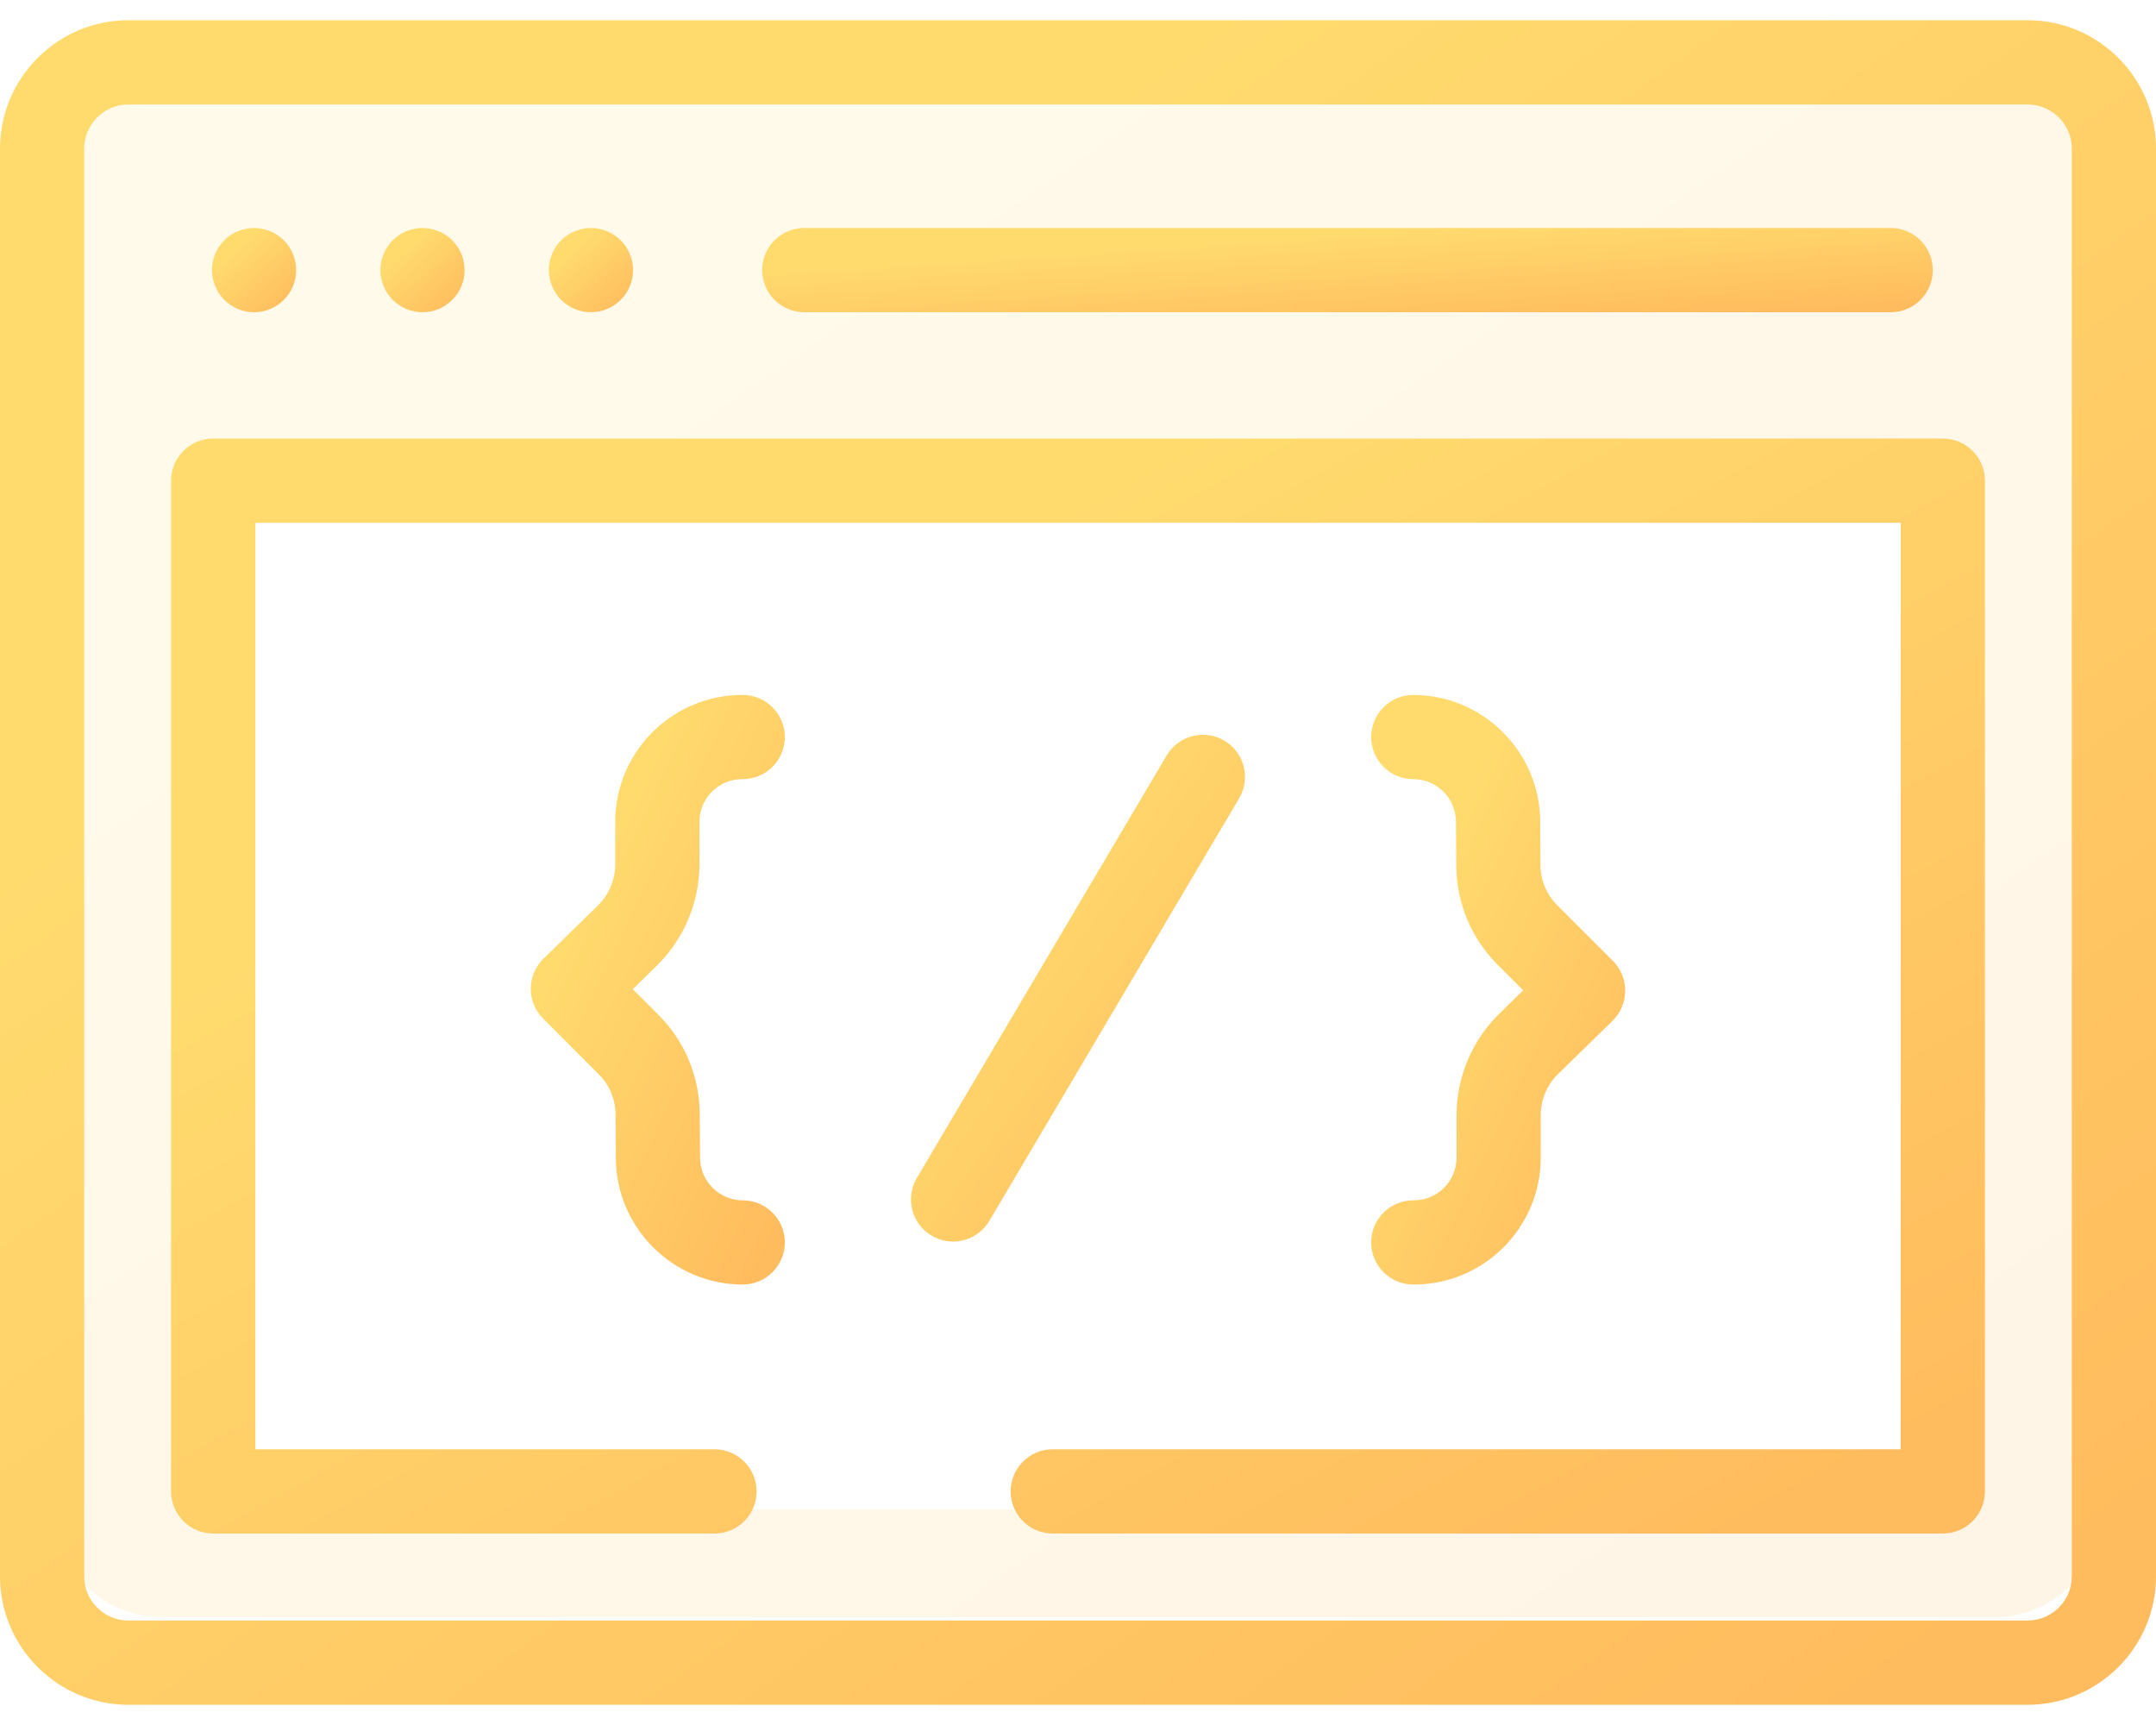
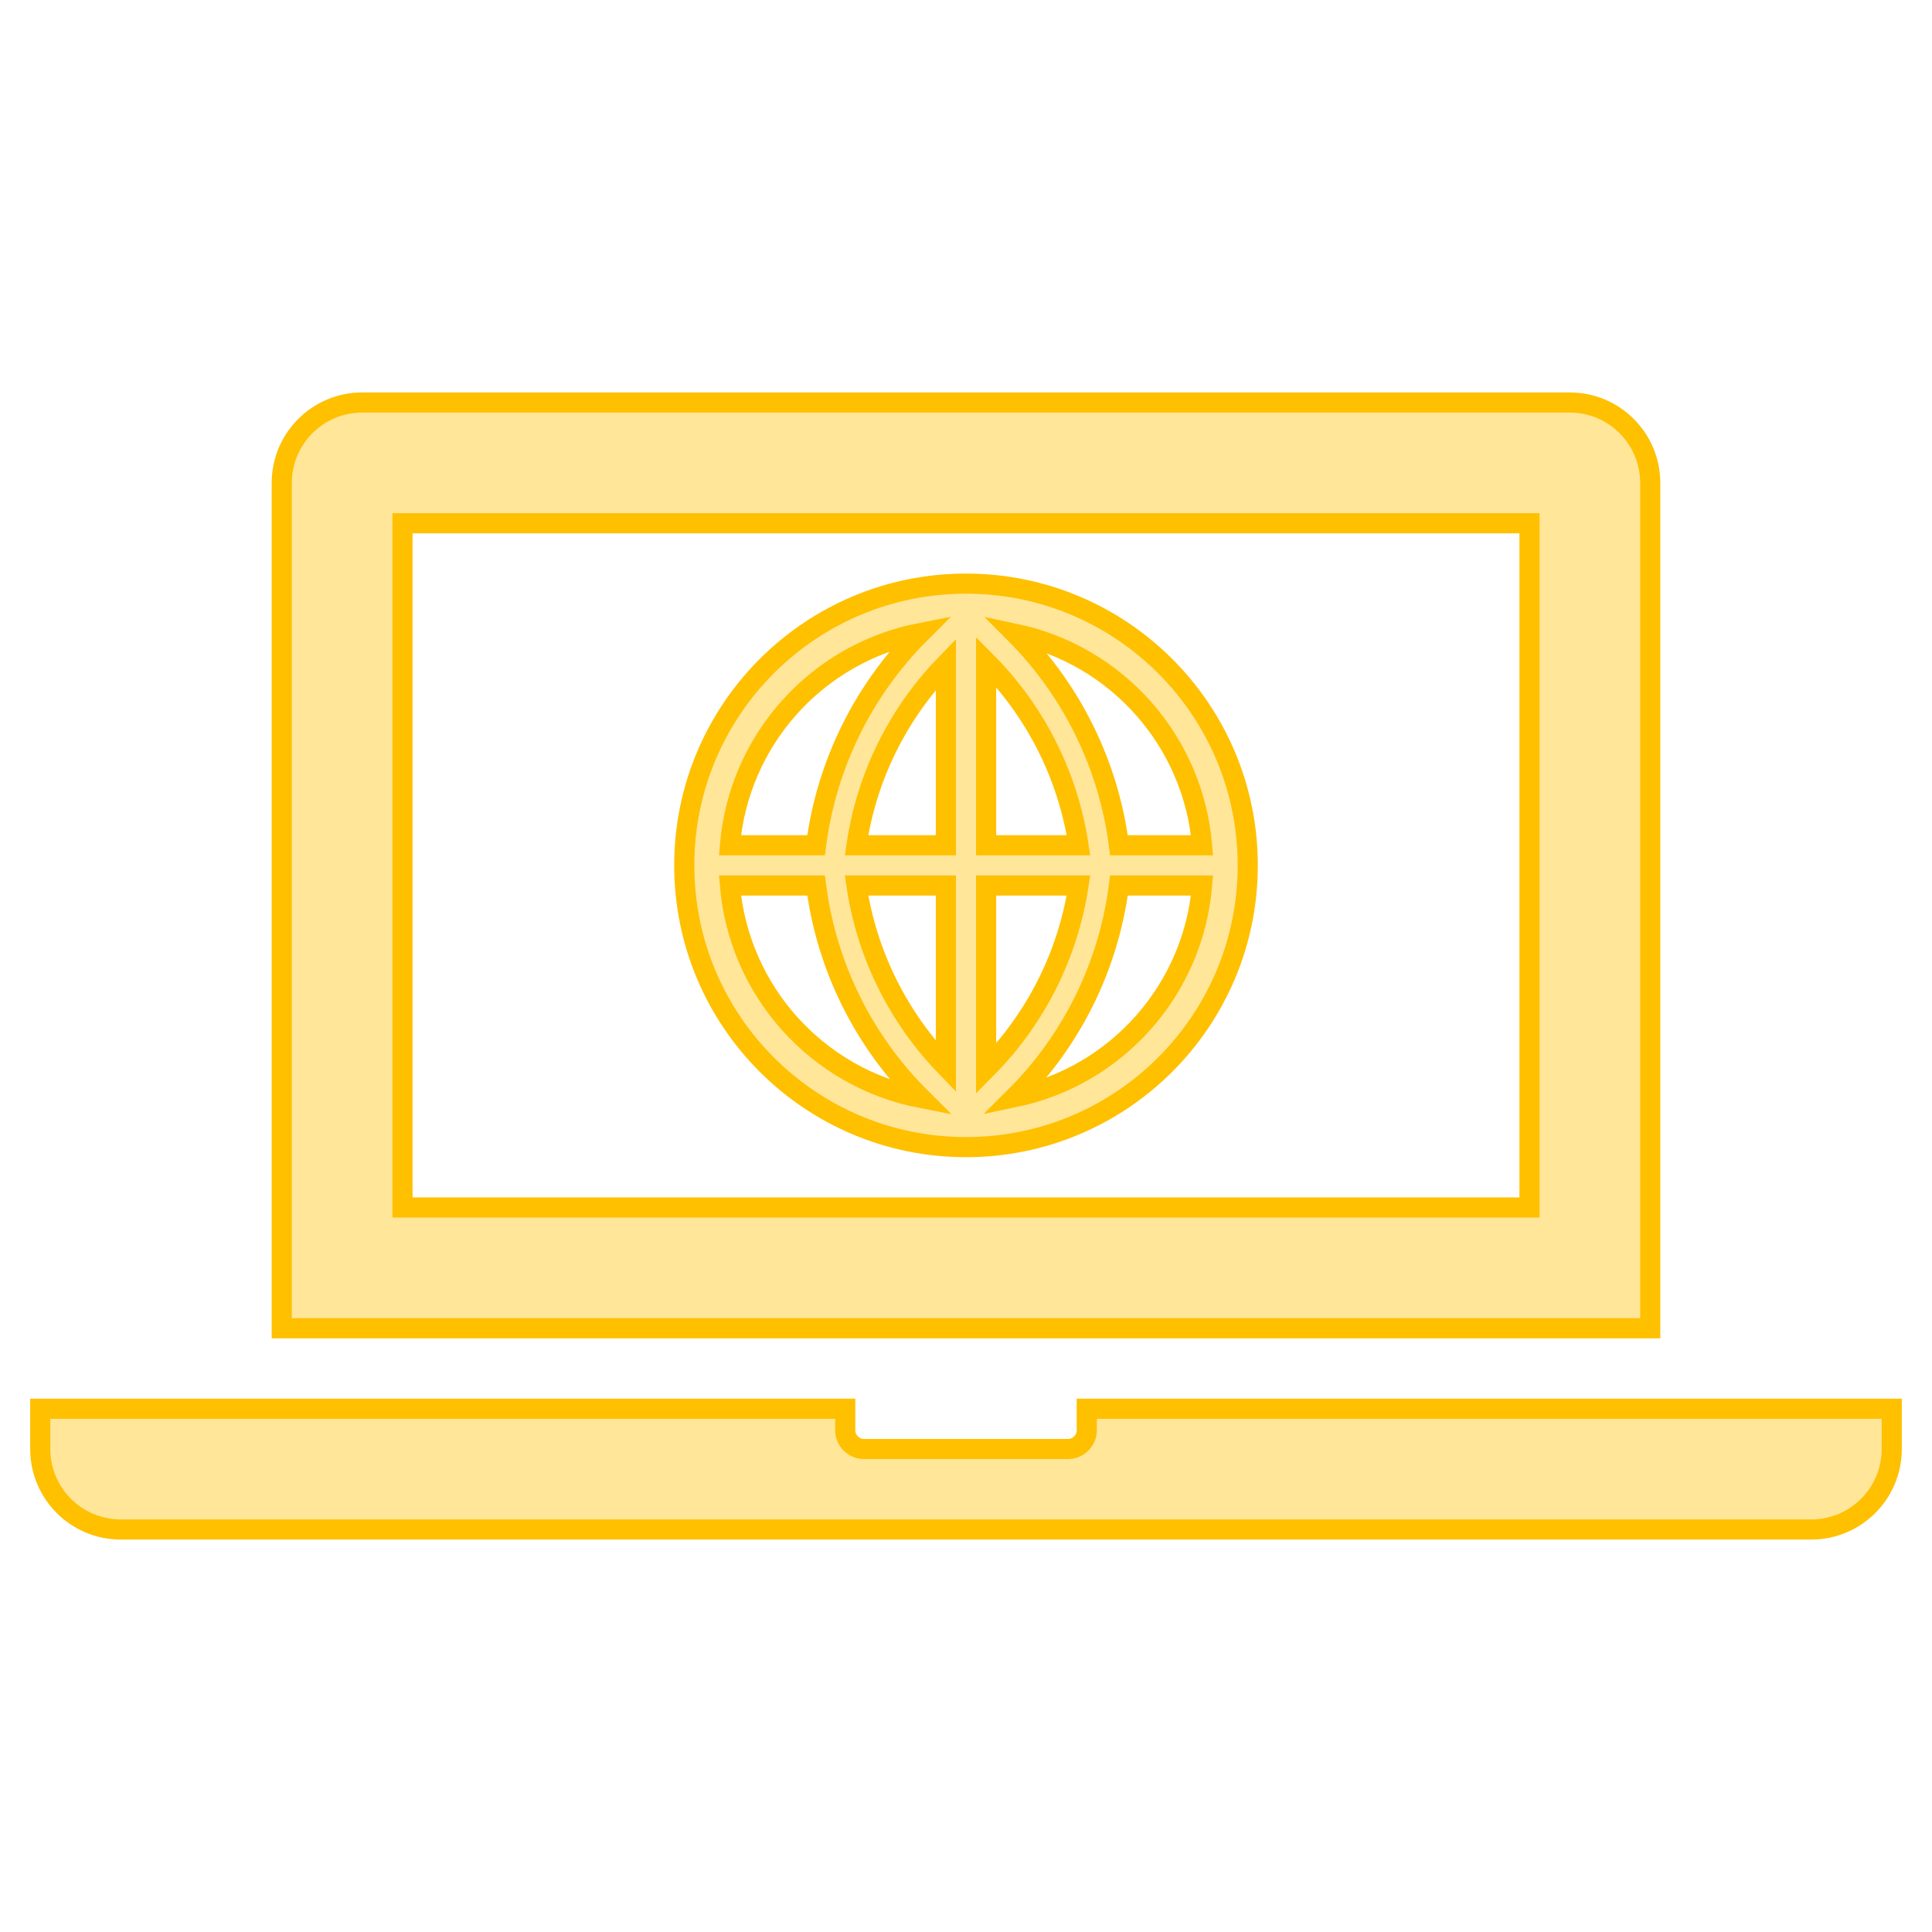
- <svg xmlns="http://www.w3.org/2000/svg" width="40" height="32" viewBox="0 0 40 32" fill="none">
-   <path opacity="0.15" fill-rule="evenodd" clip-rule="evenodd" d="M3 1C1.895 1 1 1.895 1 3V28C1 29.105 1.895 30 3 30H37C38.105 30 39 29.105 39 28V3C39 1.895 38.105 1 37 1H3ZM36 9H4V28H36V9Z" fill="url(#paint0_linear)" />
-   <path d="M37.617 0.375H2.383C1.069 0.375 0 1.444 0 2.758V29.242C0 30.556 1.069 31.625 2.383 31.625H37.617C38.931 31.625 40 30.556 40 29.242V2.758C40 1.444 38.931 0.375 37.617 0.375ZM38.438 29.242C38.438 29.695 38.069 30.062 37.617 30.062H2.383C1.931 30.062 1.562 29.695 1.562 29.242V2.758C1.562 2.306 1.931 1.938 2.383 1.938H37.617C38.069 1.938 38.438 2.306 38.438 2.758V29.242Z" fill="url(#paint1_linear)" />
-   <path d="M14.922 5.792H35.078C35.51 5.792 35.859 5.442 35.859 5.01C35.859 4.579 35.51 4.229 35.078 4.229H14.922C14.49 4.229 14.141 4.579 14.141 5.01C14.141 5.442 14.49 5.792 14.922 5.792Z" fill="url(#paint2_linear)" />
-   <path d="M3.992 5.309C4.012 5.356 4.036 5.402 4.064 5.444C4.092 5.487 4.125 5.527 4.161 5.562C4.306 5.709 4.508 5.792 4.713 5.792C4.765 5.792 4.816 5.787 4.866 5.777C4.916 5.767 4.966 5.752 5.013 5.732C5.06 5.713 5.105 5.688 5.147 5.66C5.19 5.631 5.23 5.598 5.266 5.563C5.302 5.527 5.334 5.487 5.363 5.444C5.392 5.402 5.416 5.356 5.435 5.309C5.455 5.262 5.47 5.213 5.48 5.163C5.49 5.113 5.494 5.061 5.494 5.01C5.494 4.959 5.49 4.908 5.48 4.858C5.47 4.808 5.455 4.759 5.435 4.712C5.416 4.664 5.392 4.619 5.363 4.577C5.334 4.534 5.302 4.494 5.266 4.458C5.23 4.422 5.19 4.389 5.147 4.361C5.105 4.333 5.06 4.309 5.013 4.289C4.966 4.27 4.916 4.255 4.866 4.245C4.766 4.224 4.662 4.224 4.561 4.245C4.511 4.255 4.462 4.27 4.415 4.289C4.367 4.309 4.322 4.333 4.28 4.361C4.237 4.389 4.197 4.422 4.161 4.458C4.125 4.494 4.092 4.534 4.064 4.577C4.036 4.619 4.012 4.664 3.992 4.712C3.973 4.759 3.958 4.808 3.948 4.858C3.937 4.908 3.932 4.959 3.932 5.01C3.932 5.061 3.937 5.113 3.948 5.163C3.958 5.213 3.973 5.262 3.992 5.309Z" fill="url(#paint3_linear)" />
-   <path d="M7.117 5.309C7.137 5.356 7.161 5.402 7.189 5.444C7.217 5.487 7.25 5.527 7.286 5.562C7.431 5.709 7.633 5.792 7.838 5.792C7.89 5.792 7.941 5.787 7.991 5.777C8.041 5.767 8.091 5.752 8.138 5.732C8.185 5.713 8.23 5.688 8.272 5.66C8.315 5.631 8.355 5.598 8.391 5.563C8.427 5.527 8.459 5.487 8.488 5.444C8.517 5.402 8.541 5.356 8.56 5.309C8.58 5.262 8.595 5.213 8.605 5.163C8.615 5.113 8.619 5.061 8.619 5.01C8.619 4.959 8.615 4.908 8.605 4.858C8.595 4.808 8.58 4.759 8.56 4.712C8.541 4.664 8.517 4.619 8.488 4.577C8.459 4.534 8.427 4.494 8.391 4.458C8.355 4.422 8.315 4.389 8.272 4.361C8.23 4.333 8.185 4.309 8.138 4.289C8.091 4.27 8.041 4.255 7.991 4.245C7.891 4.224 7.787 4.224 7.686 4.245C7.636 4.255 7.587 4.27 7.54 4.289C7.492 4.309 7.447 4.333 7.405 4.361C7.362 4.389 7.322 4.422 7.286 4.458C7.25 4.494 7.217 4.534 7.189 4.577C7.161 4.619 7.137 4.664 7.117 4.712C7.098 4.759 7.083 4.808 7.073 4.858C7.062 4.908 7.057 4.959 7.057 5.01C7.057 5.061 7.062 5.113 7.073 5.163C7.083 5.213 7.098 5.262 7.117 5.309Z" fill="url(#paint4_linear)" />
-   <path d="M10.242 5.309C10.262 5.356 10.286 5.402 10.314 5.444C10.342 5.487 10.375 5.527 10.411 5.562C10.447 5.598 10.487 5.631 10.53 5.66C10.572 5.688 10.617 5.713 10.665 5.732C10.712 5.752 10.761 5.767 10.811 5.777C10.861 5.787 10.912 5.791 10.963 5.791C11.015 5.791 11.066 5.787 11.116 5.777C11.166 5.767 11.216 5.752 11.262 5.732C11.309 5.713 11.355 5.688 11.398 5.66C11.44 5.631 11.48 5.598 11.516 5.562C11.552 5.527 11.585 5.487 11.613 5.444C11.642 5.402 11.666 5.356 11.685 5.309C11.705 5.262 11.72 5.213 11.73 5.163C11.74 5.113 11.744 5.061 11.744 5.01C11.744 4.959 11.74 4.908 11.73 4.858C11.72 4.808 11.705 4.759 11.685 4.712C11.666 4.664 11.642 4.619 11.613 4.577C11.585 4.534 11.552 4.494 11.516 4.458C11.48 4.422 11.44 4.389 11.398 4.361C11.355 4.333 11.309 4.309 11.262 4.289C11.216 4.27 11.166 4.255 11.116 4.245C11.016 4.224 10.912 4.224 10.811 4.245C10.761 4.255 10.712 4.27 10.665 4.289C10.617 4.309 10.572 4.333 10.53 4.361C10.487 4.389 10.447 4.422 10.411 4.458C10.375 4.494 10.342 4.534 10.314 4.577C10.286 4.619 10.262 4.664 10.242 4.712C10.223 4.759 10.208 4.808 10.198 4.858C10.187 4.908 10.182 4.959 10.182 5.01C10.182 5.061 10.187 5.113 10.198 5.163C10.208 5.213 10.223 5.262 10.242 5.309Z" fill="url(#paint5_linear)" />
-   <path d="M22.715 13.739C22.344 13.519 21.865 13.643 21.645 14.014L17.01 21.852C16.79 22.224 16.913 22.703 17.285 22.922C17.409 22.996 17.546 23.032 17.682 23.032C17.949 23.032 18.209 22.894 18.355 22.648L22.99 14.809C23.21 14.438 23.087 13.959 22.715 13.739Z" fill="url(#paint6_linear)" />
-   <path d="M12.977 16.035V15.246C12.977 14.809 13.332 14.454 13.769 14.454H13.78C14.211 14.454 14.561 14.104 14.561 13.673C14.561 13.242 14.211 12.892 13.78 12.892H13.769C12.471 12.892 11.414 13.948 11.414 15.246V16.035C11.414 16.319 11.298 16.596 11.095 16.795L10.082 17.785C9.933 17.931 9.849 18.131 9.847 18.34C9.846 18.548 9.929 18.749 10.076 18.896L11.108 19.928C11.307 20.126 11.417 20.391 11.42 20.672L11.425 21.491C11.434 22.78 12.49 23.829 13.78 23.829C14.211 23.829 14.561 23.479 14.561 23.048C14.561 22.616 14.211 22.267 13.78 22.267C13.346 22.267 12.991 21.914 12.988 21.48L12.982 20.661C12.977 19.966 12.704 19.313 12.213 18.823L11.74 18.35L12.187 17.912C12.689 17.421 12.977 16.737 12.977 16.035Z" fill="url(#paint7_linear)" />
-   <path d="M27.023 20.686V21.474C27.023 21.911 26.668 22.267 26.231 22.267H26.22C25.789 22.267 25.439 22.616 25.439 23.048C25.439 23.479 25.789 23.829 26.22 23.829H26.231C27.529 23.829 28.585 22.773 28.585 21.474V20.686C28.585 20.402 28.702 20.125 28.905 19.926L29.918 18.936C30.067 18.79 30.151 18.59 30.152 18.381C30.154 18.172 30.071 17.972 29.923 17.824L28.892 16.793C28.693 16.595 28.582 16.33 28.58 16.049L28.575 15.23C28.566 13.941 27.509 12.892 26.22 12.892C25.789 12.892 25.439 13.242 25.439 13.673C25.439 14.104 25.789 14.454 26.22 14.454C26.654 14.454 27.009 14.807 27.012 15.241L27.018 16.059C27.023 16.754 27.296 17.407 27.787 17.898L28.26 18.371L27.812 18.809C27.311 19.3 27.023 19.984 27.023 20.686Z" fill="url(#paint8_linear)" />
-   <path d="M36.044 8.135H3.956C3.524 8.135 3.174 8.485 3.174 8.917V27.667C3.174 28.098 3.524 28.448 3.956 28.448H13.255C13.687 28.448 14.037 28.098 14.037 27.667C14.037 27.235 13.687 26.885 13.255 26.885H4.737V9.698H35.263V26.885H19.531C19.1 26.885 18.75 27.235 18.75 27.667C18.75 28.098 19.1 28.448 19.531 28.448H36.044C36.476 28.448 36.826 28.098 36.826 27.667V8.917C36.826 8.485 36.476 8.135 36.044 8.135Z" fill="url(#paint9_linear)" />
-   <defs>
-     <linearGradient id="paint0_linear" x1="3.153" y1="1" x2="26.689" y2="35.054" gradientUnits="userSpaceOnUse">
-       <stop offset="0.259" stop-color="#FFDB6E" />
-       <stop offset="1" stop-color="#FFBC5E" />
-     </linearGradient>
-     <linearGradient id="paint1_linear" x1="2.267" y1="0.375" x2="27.833" y2="36.511" gradientUnits="userSpaceOnUse">
-       <stop offset="0.259" stop-color="#FFDB6E" />
-       <stop offset="1" stop-color="#FFBC5E" />
-     </linearGradient>
-     <linearGradient id="paint2_linear" x1="15.371" y1="4.229" x2="15.547" y2="6.929" gradientUnits="userSpaceOnUse">
-       <stop offset="0.259" stop-color="#FFDB6E" />
-       <stop offset="1" stop-color="#FFBC5E" />
-     </linearGradient>
-     <linearGradient id="paint3_linear" x1="4.02" y1="4.229" x2="5.369" y2="5.719" gradientUnits="userSpaceOnUse">
-       <stop offset="0.259" stop-color="#FFDB6E" />
-       <stop offset="1" stop-color="#FFBC5E" />
-     </linearGradient>
-     <linearGradient id="paint4_linear" x1="7.145" y1="4.229" x2="8.494" y2="5.719" gradientUnits="userSpaceOnUse">
-       <stop offset="0.259" stop-color="#FFDB6E" />
-       <stop offset="1" stop-color="#FFBC5E" />
-     </linearGradient>
-     <linearGradient id="paint5_linear" x1="10.27" y1="4.229" x2="11.619" y2="5.719" gradientUnits="userSpaceOnUse">
-       <stop offset="0.259" stop-color="#FFDB6E" />
-       <stop offset="1" stop-color="#FFBC5E" />
-     </linearGradient>
-     <linearGradient id="paint6_linear" x1="17.252" y1="13.63" x2="25.014" y2="19.281" gradientUnits="userSpaceOnUse">
-       <stop offset="0.259" stop-color="#FFDB6E" />
-       <stop offset="1" stop-color="#FFBC5E" />
-     </linearGradient>
-     <linearGradient id="paint7_linear" x1="10.114" y1="12.892" x2="17.479" y2="16.396" gradientUnits="userSpaceOnUse">
-       <stop offset="0.259" stop-color="#FFDB6E" />
-       <stop offset="1" stop-color="#FFBC5E" />
-     </linearGradient>
-     <linearGradient id="paint8_linear" x1="25.706" y1="12.892" x2="33.07" y2="16.396" gradientUnits="userSpaceOnUse">
-       <stop offset="0.259" stop-color="#FFDB6E" />
-       <stop offset="1" stop-color="#FFBC5E" />
-     </linearGradient>
-     <linearGradient id="paint9_linear" x1="5.081" y1="8.135" x2="19.915" y2="35.272" gradientUnits="userSpaceOnUse">
-       <stop offset="0.259" stop-color="#FFDB6E" />
-       <stop offset="1" stop-color="#FFBC5E" />
-     </linearGradient>
-   </defs>
+ <svg xmlns="http://www.w3.org/2000/svg" width="96" height="96" xml:space="preserve" overflow="hidden">
+   <g transform="translate(-592 -312)">
+     <g>
+       <path d="M668 372 612 372 612 338 668 338ZM674 336C674 333.791 672.209 332 670 332L610 332C607.791 332 606 333.791 606 336L606 378 674 378Z" stroke="#FFC000" stroke-width="1" stroke-linecap="butt" stroke-linejoin="miter" stroke-miterlimit="4" stroke-opacity="1" fill="#FFE699" fill-rule="nonzero" fill-opacity="1" />
+       <path d="M646 382 646 383C646.034 383.518 645.642 383.966 645.124 384 645.083 384.003 645.041 384.003 645 384L635 384C634.482 384.034 634.034 383.642 634 383.124 633.997 383.083 633.997 383.041 634 383L634 382 594 382 594 384C594 386.209 595.791 388 598 388L682 388C684.209 388 686 386.209 686 384L686 382Z" stroke="#FFC000" stroke-width="1" stroke-linecap="butt" stroke-linejoin="miter" stroke-miterlimit="4" stroke-opacity="1" fill="#FFE699" fill-rule="nonzero" fill-opacity="1" />
+       <path d="M640 341C632.268 341 626 347.268 626 355 626 362.732 632.268 369 640 369 647.732 369 654 362.732 654 355 654 347.268 647.732 341 640 341ZM641 356 645.59 356C645.067 359.447 643.459 362.638 641 365.11ZM641 354 641 344.88C643.462 347.354 645.07 350.549 645.59 354ZM639 354 634.56 354C635.057 350.608 636.611 347.459 639 345ZM639 356 639 365C636.615 362.538 635.062 359.391 634.56 356ZM632.55 354 628.27 354C628.714 348.762 632.58 344.455 637.74 343.45 634.889 346.295 633.064 350.005 632.55 354ZM632.55 356C633.064 360.001 634.897 363.717 637.76 366.56 632.593 365.556 628.719 361.245 628.27 356ZM647.6 356 651.73 356C651.292 361.179 647.507 365.456 642.42 366.52 645.269 363.688 647.092 359.985 647.6 356ZM647.6 354C647.088 350.025 645.278 346.33 642.45 343.49 647.522 344.565 651.292 348.834 651.73 354Z" stroke="#FFC000" stroke-width="1" stroke-linecap="butt" stroke-linejoin="miter" stroke-miterlimit="4" stroke-opacity="1" fill="#FFE699" fill-rule="nonzero" fill-opacity="1" />
+     </g>
+   </g>
</svg>
